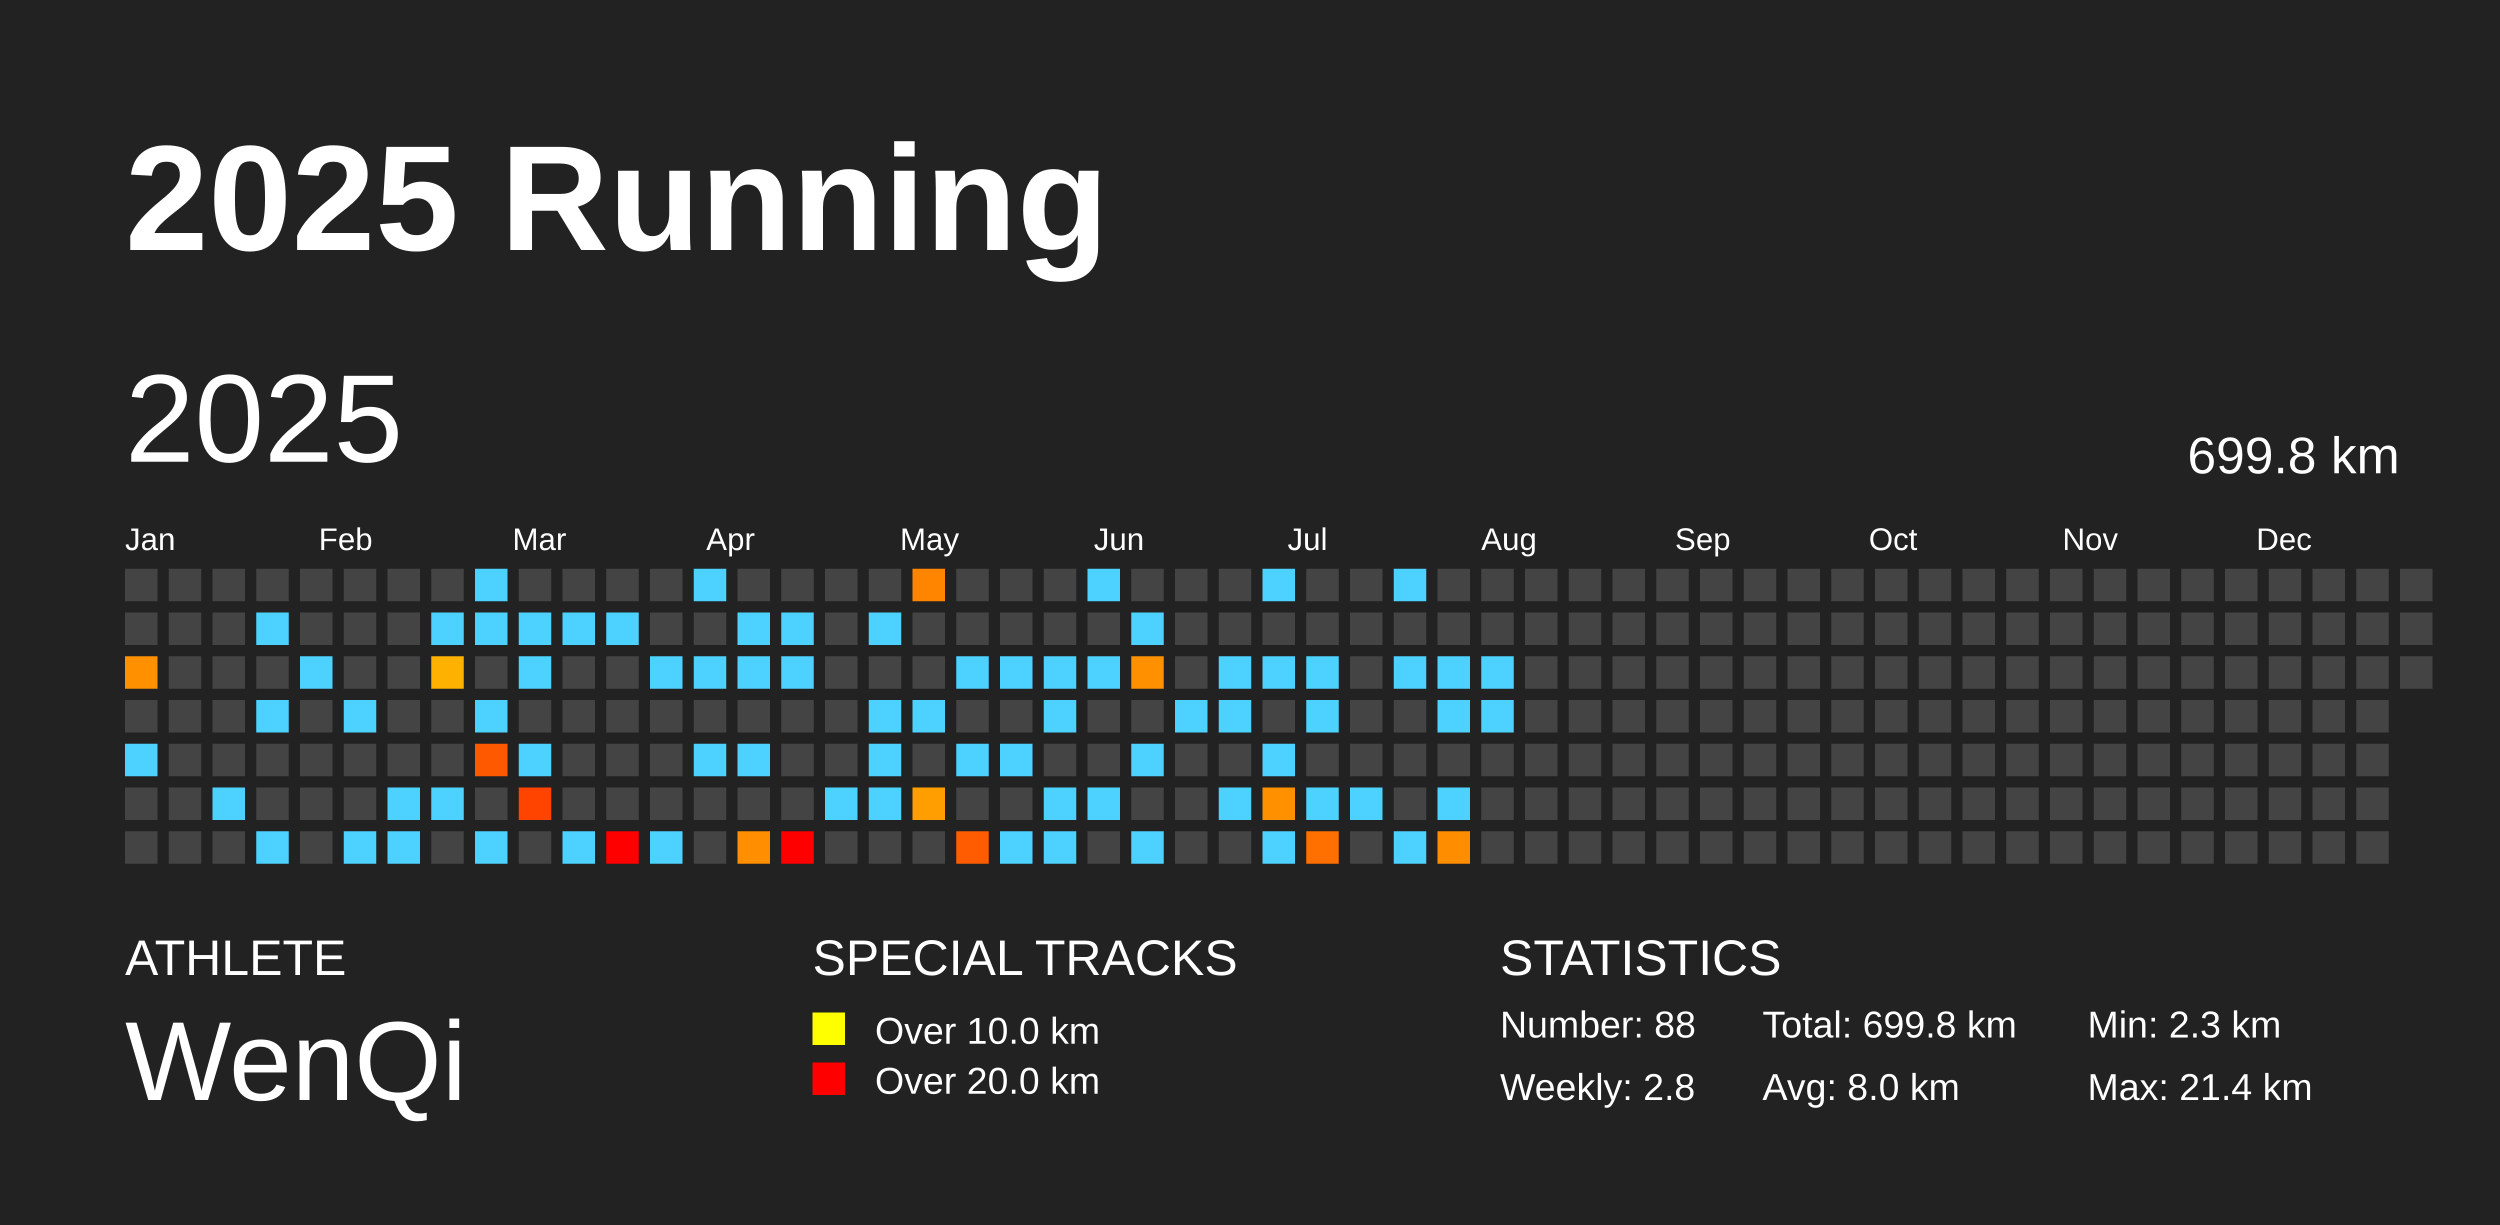
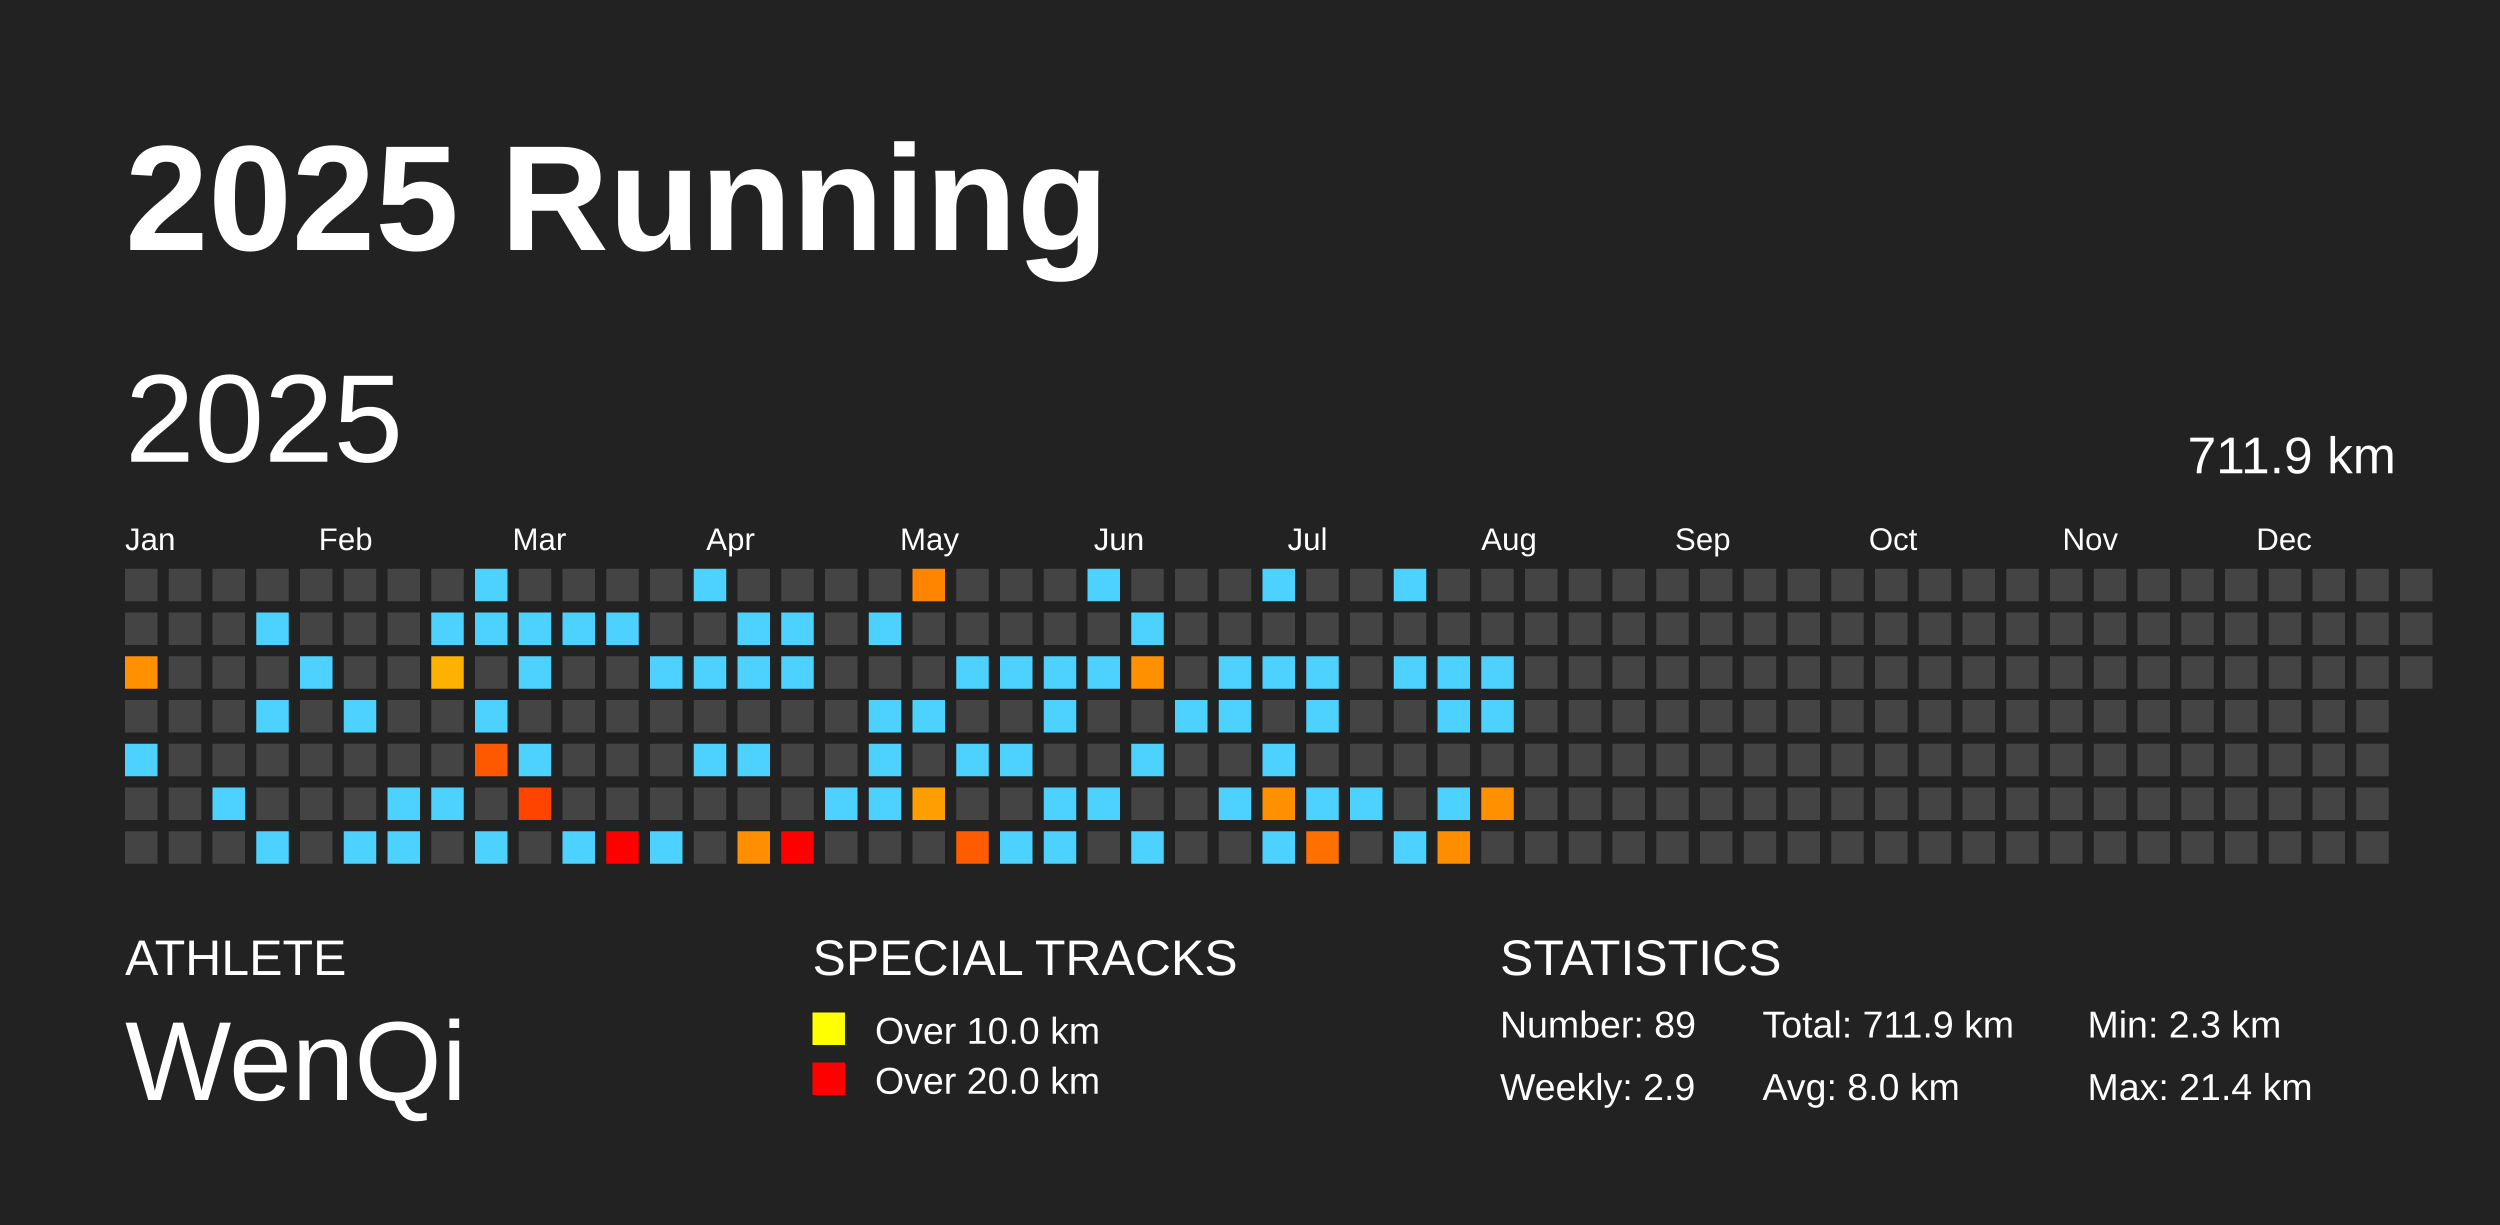
<svg xmlns="http://www.w3.org/2000/svg" baseProfile="full" height="98mm" version="1.1" viewBox="0,0,200,98" width="200mm">
  <defs />
  <rect fill="#222222" height="98" width="200" x="0" y="0" />
  <text fill="#FFFFFF" style="font-size:12px; font-family:Arial; font-weight:bold;" x="10" y="20">2025 Running</text>
  <text fill="#FFFFFF" style="font-size:4px; font-family:Arial" x="10" y="78">ATHLETE</text>
  <text fill="#FFFFFF" style="font-size:9px; font-family:Arial" x="10" y="88">WenQi</text>
  <text fill="#FFFFFF" style="font-size:4px; font-family:Arial" x="65" y="78">SPECIAL TRACKS</text>
  <rect fill="yellow" height="2.6" width="2.6" x="65" y="81" />
  <text fill="#FFFFFF" style="font-size:3px; font-family:Arial" x="70" y="83.5">Over 10.0 km</text>
  <rect fill="red" height="2.6" width="2.6" x="65" y="85" />
  <text fill="#FFFFFF" style="font-size:3px; font-family:Arial" x="70" y="87.5">Over 20.0 km</text>
  <text fill="#FFFFFF" style="font-size:4px; font-family:Arial" x="120" y="78">STATISTICS</text>
-   <text fill="#FFFFFF" style="font-size:3px; font-family:Arial" x="120" y="83">Number: 88</text>
-   <text fill="#FFFFFF" style="font-size:3px; font-family:Arial" x="120" y="88">Weekly: 2.8</text>
-   <text fill="#FFFFFF" style="font-size:3px; font-family:Arial" x="141" y="83">Total: 699.8 km</text>
+   <text fill="#FFFFFF" style="font-size:3px; font-family:Arial" x="120" y="83">Number: 89</text>
+   <text fill="#FFFFFF" style="font-size:3px; font-family:Arial" x="120" y="88">Weekly: 2.9</text>
+   <text fill="#FFFFFF" style="font-size:3px; font-family:Arial" x="141" y="83">Total: 711.9 km</text>
  <text fill="#FFFFFF" style="font-size:3px; font-family:Arial" x="141" y="88">Avg: 8.0 km</text>
  <text fill="#FFFFFF" style="font-size:3px; font-family:Arial" x="167" y="83">Min: 2.3 km</text>
  <text fill="#FFFFFF" style="font-size:3px; font-family:Arial" x="167" y="88">Max: 21.4 km</text>
  <text dominant-baseline="hanging" fill="#FFFFFF" style="font-size:10.0px; font-family:Arial;" x="10" y="30">2025</text>
-   <text dominant-baseline="hanging" fill="#FFFFFF" style="font-size:4.125px; font-family:Arial;" x="175" y="35">699.8 km</text>
+   <text dominant-baseline="hanging" fill="#FFFFFF" style="font-size:4.125px; font-family:Arial;" x="175" y="35">711.9 km</text>
  <text fill="#FFFFFF" style="font-size:2.5px; font-family:Arial" x="10.0" y="44">Jan</text>
  <text fill="#FFFFFF" style="font-size:2.5px; font-family:Arial" x="25.5" y="44">Feb</text>
  <text fill="#FFFFFF" style="font-size:2.5px; font-family:Arial" x="41.0" y="44">Mar</text>
  <text fill="#FFFFFF" style="font-size:2.5px; font-family:Arial" x="56.5" y="44">Apr</text>
  <text fill="#FFFFFF" style="font-size:2.5px; font-family:Arial" x="72.0" y="44">May</text>
  <text fill="#FFFFFF" style="font-size:2.5px; font-family:Arial" x="87.5" y="44">Jun</text>
  <text fill="#FFFFFF" style="font-size:2.5px; font-family:Arial" x="103.0" y="44">Jul</text>
  <text fill="#FFFFFF" style="font-size:2.5px; font-family:Arial" x="118.5" y="44">Aug</text>
  <text fill="#FFFFFF" style="font-size:2.5px; font-family:Arial" x="134.0" y="44">Sep</text>
  <text fill="#FFFFFF" style="font-size:2.5px; font-family:Arial" x="149.5" y="44">Oct</text>
  <text fill="#FFFFFF" style="font-size:2.5px; font-family:Arial" x="165.0" y="44">Nov</text>
  <text fill="#FFFFFF" style="font-size:2.5px; font-family:Arial" x="180.5" y="44">Dec</text>
  <rect fill="#444444" height="2.6" width="2.6" x="10.0" y="45.5" />
  <rect fill="#444444" height="2.6" width="2.6" x="10.0" y="49.0" />
  <rect fill="#ff9000" height="2.6" width="2.6" x="10.0" y="52.5" />
  <rect fill="#444444" height="2.6" width="2.6" x="10.0" y="56.0" />
  <rect fill="#4dd2ff" height="2.6" width="2.6" x="10.0" y="59.5" />
  <rect fill="#444444" height="2.6" width="2.6" x="10.0" y="63.0" />
  <rect fill="#444444" height="2.6" width="2.6" x="10.0" y="66.5" />
  <rect fill="#444444" height="2.6" width="2.6" x="13.5" y="45.5" />
  <rect fill="#444444" height="2.6" width="2.6" x="13.5" y="49.0" />
  <rect fill="#444444" height="2.6" width="2.6" x="13.5" y="52.5" />
  <rect fill="#444444" height="2.6" width="2.6" x="13.5" y="56.0" />
  <rect fill="#444444" height="2.6" width="2.6" x="13.5" y="59.5" />
  <rect fill="#444444" height="2.6" width="2.6" x="13.5" y="63.0" />
  <rect fill="#444444" height="2.6" width="2.6" x="13.5" y="66.5" />
  <rect fill="#444444" height="2.6" width="2.6" x="17.0" y="45.5" />
  <rect fill="#444444" height="2.6" width="2.6" x="17.0" y="49.0" />
  <rect fill="#444444" height="2.6" width="2.6" x="17.0" y="52.5" />
  <rect fill="#444444" height="2.6" width="2.6" x="17.0" y="56.0" />
  <rect fill="#444444" height="2.6" width="2.6" x="17.0" y="59.5" />
  <rect fill="#4dd2ff" height="2.6" width="2.6" x="17.0" y="63.0" />
  <rect fill="#444444" height="2.6" width="2.6" x="17.0" y="66.5" />
  <rect fill="#444444" height="2.6" width="2.6" x="20.5" y="45.5" />
  <rect fill="#4dd2ff" height="2.6" width="2.6" x="20.5" y="49.0" />
  <rect fill="#444444" height="2.6" width="2.6" x="20.5" y="52.5" />
  <rect fill="#4dd2ff" height="2.6" width="2.6" x="20.5" y="56.0" />
  <rect fill="#444444" height="2.6" width="2.6" x="20.5" y="59.5" />
  <rect fill="#444444" height="2.6" width="2.6" x="20.5" y="63.0" />
  <rect fill="#4dd2ff" height="2.6" width="2.6" x="20.5" y="66.5" />
  <rect fill="#444444" height="2.6" width="2.6" x="24.0" y="45.5" />
  <rect fill="#444444" height="2.6" width="2.6" x="24.0" y="49.0" />
  <rect fill="#4dd2ff" height="2.6" width="2.6" x="24.0" y="52.5" />
  <rect fill="#444444" height="2.6" width="2.6" x="24.0" y="56.0" />
  <rect fill="#444444" height="2.6" width="2.6" x="24.0" y="59.5" />
  <rect fill="#444444" height="2.6" width="2.6" x="24.0" y="63.0" />
  <rect fill="#444444" height="2.6" width="2.6" x="24.0" y="66.5" />
  <rect fill="#444444" height="2.6" width="2.6" x="27.5" y="45.5" />
  <rect fill="#444444" height="2.6" width="2.6" x="27.5" y="49.0" />
  <rect fill="#444444" height="2.6" width="2.6" x="27.5" y="52.5" />
  <rect fill="#4dd2ff" height="2.6" width="2.6" x="27.5" y="56.0" />
  <rect fill="#444444" height="2.6" width="2.6" x="27.5" y="59.5" />
  <rect fill="#444444" height="2.6" width="2.6" x="27.5" y="63.0" />
  <rect fill="#4dd2ff" height="2.6" width="2.6" x="27.5" y="66.5" />
  <rect fill="#444444" height="2.6" width="2.6" x="31.0" y="45.5" />
  <rect fill="#444444" height="2.6" width="2.6" x="31.0" y="49.0" />
  <rect fill="#444444" height="2.6" width="2.6" x="31.0" y="52.5" />
  <rect fill="#444444" height="2.6" width="2.6" x="31.0" y="56.0" />
  <rect fill="#444444" height="2.6" width="2.6" x="31.0" y="59.5" />
  <rect fill="#4dd2ff" height="2.6" width="2.6" x="31.0" y="63.0" />
  <rect fill="#4dd2ff" height="2.6" width="2.6" x="31.0" y="66.5" />
  <rect fill="#444444" height="2.6" width="2.6" x="34.5" y="45.5" />
  <rect fill="#4dd2ff" height="2.6" width="2.6" x="34.5" y="49.0" />
  <rect fill="#ffb100" height="2.6" width="2.6" x="34.5" y="52.5" />
  <rect fill="#444444" height="2.6" width="2.6" x="34.5" y="56.0" />
  <rect fill="#444444" height="2.6" width="2.6" x="34.5" y="59.5" />
  <rect fill="#4dd2ff" height="2.6" width="2.6" x="34.5" y="63.0" />
  <rect fill="#444444" height="2.6" width="2.6" x="34.5" y="66.5" />
  <rect fill="#4dd2ff" height="2.6" width="2.6" x="38.0" y="45.5" />
  <rect fill="#4dd2ff" height="2.6" width="2.6" x="38.0" y="49.0" />
  <rect fill="#444444" height="2.6" width="2.6" x="38.0" y="52.5" />
  <rect fill="#4dd2ff" height="2.6" width="2.6" x="38.0" y="56.0" />
  <rect fill="#ff5900" height="2.6" width="2.6" x="38.0" y="59.5" />
  <rect fill="#444444" height="2.6" width="2.6" x="38.0" y="63.0" />
  <rect fill="#4dd2ff" height="2.6" width="2.6" x="38.0" y="66.5" />
  <rect fill="#444444" height="2.6" width="2.6" x="41.5" y="45.5" />
  <rect fill="#4dd2ff" height="2.6" width="2.6" x="41.5" y="49.0" />
  <rect fill="#4dd2ff" height="2.6" width="2.6" x="41.5" y="52.5" />
  <rect fill="#444444" height="2.6" width="2.6" x="41.5" y="56.0" />
  <rect fill="#4dd2ff" height="2.6" width="2.6" x="41.5" y="59.5" />
  <rect fill="#ff4400" height="2.6" width="2.6" x="41.5" y="63.0" />
  <rect fill="#444444" height="2.6" width="2.6" x="41.5" y="66.5" />
  <rect fill="#444444" height="2.6" width="2.6" x="45.0" y="45.5" />
  <rect fill="#4dd2ff" height="2.6" width="2.6" x="45.0" y="49.0" />
  <rect fill="#444444" height="2.6" width="2.6" x="45.0" y="52.5" />
  <rect fill="#444444" height="2.6" width="2.6" x="45.0" y="56.0" />
  <rect fill="#444444" height="2.6" width="2.6" x="45.0" y="59.5" />
  <rect fill="#444444" height="2.6" width="2.6" x="45.0" y="63.0" />
  <rect fill="#4dd2ff" height="2.6" width="2.6" x="45.0" y="66.5" />
  <rect fill="#444444" height="2.6" width="2.6" x="48.5" y="45.5" />
  <rect fill="#4dd2ff" height="2.6" width="2.6" x="48.5" y="49.0" />
  <rect fill="#444444" height="2.6" width="2.6" x="48.5" y="52.5" />
  <rect fill="#444444" height="2.6" width="2.6" x="48.5" y="56.0" />
  <rect fill="#444444" height="2.6" width="2.6" x="48.5" y="59.5" />
  <rect fill="#444444" height="2.6" width="2.6" x="48.5" y="63.0" />
  <rect fill="red" height="2.6" width="2.6" x="48.5" y="66.5" />
  <rect fill="#444444" height="2.6" width="2.6" x="52.0" y="45.5" />
  <rect fill="#444444" height="2.6" width="2.6" x="52.0" y="49.0" />
  <rect fill="#4dd2ff" height="2.6" width="2.6" x="52.0" y="52.5" />
  <rect fill="#444444" height="2.6" width="2.6" x="52.0" y="56.0" />
  <rect fill="#444444" height="2.6" width="2.6" x="52.0" y="59.5" />
  <rect fill="#444444" height="2.6" width="2.6" x="52.0" y="63.0" />
  <rect fill="#4dd2ff" height="2.6" width="2.6" x="52.0" y="66.5" />
  <rect fill="#4dd2ff" height="2.6" width="2.6" x="55.5" y="45.5" />
  <rect fill="#444444" height="2.6" width="2.6" x="55.5" y="49.0" />
  <rect fill="#4dd2ff" height="2.6" width="2.6" x="55.5" y="52.5" />
  <rect fill="#444444" height="2.6" width="2.6" x="55.5" y="56.0" />
  <rect fill="#4dd2ff" height="2.6" width="2.6" x="55.5" y="59.5" />
  <rect fill="#444444" height="2.6" width="2.6" x="55.5" y="63.0" />
  <rect fill="#444444" height="2.6" width="2.6" x="55.5" y="66.5" />
  <rect fill="#444444" height="2.6" width="2.6" x="59.0" y="45.5" />
  <rect fill="#4dd2ff" height="2.6" width="2.6" x="59.0" y="49.0" />
  <rect fill="#4dd2ff" height="2.6" width="2.6" x="59.0" y="52.5" />
  <rect fill="#444444" height="2.6" width="2.6" x="59.0" y="56.0" />
  <rect fill="#4dd2ff" height="2.6" width="2.6" x="59.0" y="59.5" />
  <rect fill="#444444" height="2.6" width="2.6" x="59.0" y="63.0" />
  <rect fill="#ff8e00" height="2.6" width="2.6" x="59.0" y="66.5" />
  <rect fill="#444444" height="2.6" width="2.6" x="62.5" y="45.5" />
  <rect fill="#4dd2ff" height="2.6" width="2.6" x="62.5" y="49.0" />
  <rect fill="#4dd2ff" height="2.6" width="2.6" x="62.5" y="52.5" />
  <rect fill="#444444" height="2.6" width="2.6" x="62.5" y="56.0" />
  <rect fill="#444444" height="2.6" width="2.6" x="62.5" y="59.5" />
  <rect fill="#444444" height="2.6" width="2.6" x="62.5" y="63.0" />
  <rect fill="red" height="2.6" width="2.6" x="62.5" y="66.5" />
  <rect fill="#444444" height="2.6" width="2.6" x="66.0" y="45.5" />
  <rect fill="#444444" height="2.6" width="2.6" x="66.0" y="49.0" />
  <rect fill="#444444" height="2.6" width="2.6" x="66.0" y="52.5" />
  <rect fill="#444444" height="2.6" width="2.6" x="66.0" y="56.0" />
  <rect fill="#444444" height="2.6" width="2.6" x="66.0" y="59.5" />
  <rect fill="#4dd2ff" height="2.6" width="2.6" x="66.0" y="63.0" />
  <rect fill="#444444" height="2.6" width="2.6" x="66.0" y="66.5" />
  <rect fill="#444444" height="2.6" width="2.6" x="69.5" y="45.5" />
  <rect fill="#4dd2ff" height="2.6" width="2.6" x="69.5" y="49.0" />
  <rect fill="#444444" height="2.6" width="2.6" x="69.5" y="52.5" />
  <rect fill="#4dd2ff" height="2.6" width="2.6" x="69.5" y="56.0" />
  <rect fill="#4dd2ff" height="2.6" width="2.6" x="69.5" y="59.5" />
  <rect fill="#4dd2ff" height="2.6" width="2.6" x="69.5" y="63.0" />
  <rect fill="#444444" height="2.6" width="2.6" x="69.5" y="66.5" />
  <rect fill="#ff8500" height="2.6" width="2.6" x="73.0" y="45.5" />
  <rect fill="#444444" height="2.6" width="2.6" x="73.0" y="49.0" />
  <rect fill="#444444" height="2.6" width="2.6" x="73.0" y="52.5" />
  <rect fill="#4dd2ff" height="2.6" width="2.6" x="73.0" y="56.0" />
  <rect fill="#444444" height="2.6" width="2.6" x="73.0" y="59.5" />
  <rect fill="#ff9e00" height="2.6" width="2.6" x="73.0" y="63.0" />
  <rect fill="#444444" height="2.6" width="2.6" x="73.0" y="66.5" />
  <rect fill="#444444" height="2.6" width="2.6" x="76.5" y="45.5" />
  <rect fill="#444444" height="2.6" width="2.6" x="76.5" y="49.0" />
  <rect fill="#4dd2ff" height="2.6" width="2.6" x="76.5" y="52.5" />
  <rect fill="#444444" height="2.6" width="2.6" x="76.5" y="56.0" />
  <rect fill="#4dd2ff" height="2.6" width="2.6" x="76.5" y="59.5" />
  <rect fill="#444444" height="2.6" width="2.6" x="76.5" y="63.0" />
  <rect fill="#ff5b00" height="2.6" width="2.6" x="76.5" y="66.5" />
  <rect fill="#444444" height="2.6" width="2.6" x="80.0" y="45.5" />
  <rect fill="#444444" height="2.6" width="2.6" x="80.0" y="49.0" />
  <rect fill="#4dd2ff" height="2.6" width="2.6" x="80.0" y="52.5" />
  <rect fill="#444444" height="2.6" width="2.6" x="80.0" y="56.0" />
  <rect fill="#4dd2ff" height="2.6" width="2.6" x="80.0" y="59.5" />
  <rect fill="#444444" height="2.6" width="2.6" x="80.0" y="63.0" />
  <rect fill="#4dd2ff" height="2.6" width="2.6" x="80.0" y="66.5" />
  <rect fill="#444444" height="2.6" width="2.6" x="83.5" y="45.5" />
  <rect fill="#444444" height="2.6" width="2.6" x="83.5" y="49.0" />
  <rect fill="#4dd2ff" height="2.6" width="2.6" x="83.5" y="52.5" />
  <rect fill="#4dd2ff" height="2.6" width="2.6" x="83.5" y="56.0" />
  <rect fill="#444444" height="2.6" width="2.6" x="83.5" y="59.5" />
  <rect fill="#4dd2ff" height="2.6" width="2.6" x="83.5" y="63.0" />
  <rect fill="#4dd2ff" height="2.6" width="2.6" x="83.5" y="66.5" />
  <rect fill="#4dd2ff" height="2.6" width="2.6" x="87.0" y="45.5" />
  <rect fill="#444444" height="2.6" width="2.6" x="87.0" y="49.0" />
  <rect fill="#4dd2ff" height="2.6" width="2.6" x="87.0" y="52.5" />
  <rect fill="#444444" height="2.6" width="2.6" x="87.0" y="56.0" />
  <rect fill="#444444" height="2.6" width="2.6" x="87.0" y="59.5" />
  <rect fill="#4dd2ff" height="2.6" width="2.6" x="87.0" y="63.0" />
  <rect fill="#444444" height="2.6" width="2.6" x="87.0" y="66.5" />
  <rect fill="#444444" height="2.6" width="2.6" x="90.5" y="45.5" />
  <rect fill="#4dd2ff" height="2.6" width="2.6" x="90.5" y="49.0" />
  <rect fill="#ff9000" height="2.6" width="2.6" x="90.5" y="52.5" />
  <rect fill="#444444" height="2.6" width="2.6" x="90.5" y="56.0" />
  <rect fill="#4dd2ff" height="2.6" width="2.6" x="90.5" y="59.5" />
  <rect fill="#444444" height="2.6" width="2.6" x="90.5" y="63.0" />
  <rect fill="#4dd2ff" height="2.6" width="2.6" x="90.5" y="66.5" />
  <rect fill="#444444" height="2.6" width="2.6" x="94.0" y="45.5" />
  <rect fill="#444444" height="2.6" width="2.6" x="94.0" y="49.0" />
  <rect fill="#444444" height="2.6" width="2.6" x="94.0" y="52.5" />
  <rect fill="#4dd2ff" height="2.6" width="2.6" x="94.0" y="56.0" />
  <rect fill="#444444" height="2.6" width="2.6" x="94.0" y="59.5" />
  <rect fill="#444444" height="2.6" width="2.6" x="94.0" y="63.0" />
  <rect fill="#444444" height="2.6" width="2.6" x="94.0" y="66.5" />
  <rect fill="#444444" height="2.6" width="2.6" x="97.5" y="45.5" />
  <rect fill="#444444" height="2.6" width="2.6" x="97.5" y="49.0" />
  <rect fill="#4dd2ff" height="2.6" width="2.6" x="97.5" y="52.5" />
  <rect fill="#4dd2ff" height="2.6" width="2.6" x="97.5" y="56.0" />
  <rect fill="#444444" height="2.6" width="2.6" x="97.5" y="59.5" />
  <rect fill="#4dd2ff" height="2.6" width="2.6" x="97.5" y="63.0" />
  <rect fill="#444444" height="2.6" width="2.6" x="97.5" y="66.5" />
  <rect fill="#4dd2ff" height="2.6" width="2.6" x="101.0" y="45.5" />
  <rect fill="#444444" height="2.6" width="2.6" x="101.0" y="49.0" />
  <rect fill="#4dd2ff" height="2.6" width="2.6" x="101.0" y="52.5" />
  <rect fill="#444444" height="2.6" width="2.6" x="101.0" y="56.0" />
  <rect fill="#4dd2ff" height="2.6" width="2.6" x="101.0" y="59.5" />
  <rect fill="#ff9000" height="2.6" width="2.6" x="101.0" y="63.0" />
  <rect fill="#4dd2ff" height="2.6" width="2.6" x="101.0" y="66.5" />
  <rect fill="#444444" height="2.6" width="2.6" x="104.5" y="45.5" />
  <rect fill="#444444" height="2.6" width="2.6" x="104.5" y="49.0" />
  <rect fill="#4dd2ff" height="2.6" width="2.6" x="104.5" y="52.5" />
  <rect fill="#4dd2ff" height="2.6" width="2.6" x="104.5" y="56.0" />
  <rect fill="#444444" height="2.6" width="2.6" x="104.5" y="59.5" />
  <rect fill="#4dd2ff" height="2.6" width="2.6" x="104.5" y="63.0" />
  <rect fill="#ff7000" height="2.6" width="2.6" x="104.5" y="66.5" />
  <rect fill="#444444" height="2.6" width="2.6" x="108.0" y="45.5" />
  <rect fill="#444444" height="2.6" width="2.6" x="108.0" y="49.0" />
  <rect fill="#444444" height="2.6" width="2.6" x="108.0" y="52.5" />
  <rect fill="#444444" height="2.6" width="2.6" x="108.0" y="56.0" />
  <rect fill="#444444" height="2.6" width="2.6" x="108.0" y="59.5" />
  <rect fill="#4dd2ff" height="2.6" width="2.6" x="108.0" y="63.0" />
  <rect fill="#444444" height="2.6" width="2.6" x="108.0" y="66.5" />
  <rect fill="#4dd2ff" height="2.6" width="2.6" x="111.5" y="45.5" />
  <rect fill="#444444" height="2.6" width="2.6" x="111.5" y="49.0" />
  <rect fill="#4dd2ff" height="2.6" width="2.6" x="111.5" y="52.5" />
  <rect fill="#444444" height="2.6" width="2.6" x="111.5" y="56.0" />
  <rect fill="#444444" height="2.6" width="2.6" x="111.5" y="59.5" />
  <rect fill="#444444" height="2.6" width="2.6" x="111.5" y="63.0" />
  <rect fill="#4dd2ff" height="2.6" width="2.6" x="111.5" y="66.5" />
  <rect fill="#444444" height="2.6" width="2.6" x="115.0" y="45.5" />
  <rect fill="#444444" height="2.6" width="2.6" x="115.0" y="49.0" />
  <rect fill="#4dd2ff" height="2.6" width="2.6" x="115.0" y="52.5" />
  <rect fill="#4dd2ff" height="2.6" width="2.6" x="115.0" y="56.0" />
  <rect fill="#444444" height="2.6" width="2.6" x="115.0" y="59.5" />
  <rect fill="#4dd2ff" height="2.6" width="2.6" x="115.0" y="63.0" />
  <rect fill="#ff8d00" height="2.6" width="2.6" x="115.0" y="66.5" />
  <rect fill="#444444" height="2.6" width="2.6" x="118.5" y="45.5" />
  <rect fill="#444444" height="2.6" width="2.6" x="118.5" y="49.0" />
  <rect fill="#4dd2ff" height="2.6" width="2.6" x="118.5" y="52.5" />
  <rect fill="#4dd2ff" height="2.6" width="2.6" x="118.5" y="56.0" />
  <rect fill="#444444" height="2.6" width="2.6" x="118.5" y="59.5" />
-   <rect fill="#444444" height="2.6" width="2.6" x="118.5" y="63.0" />
+   <rect fill="#ff9000" height="2.6" width="2.6" x="118.5" y="63.0" />
  <rect fill="#444444" height="2.6" width="2.6" x="118.5" y="66.5" />
  <rect fill="#444444" height="2.6" width="2.6" x="122.0" y="45.5" />
  <rect fill="#444444" height="2.6" width="2.6" x="122.0" y="49.0" />
  <rect fill="#444444" height="2.6" width="2.6" x="122.0" y="52.5" />
  <rect fill="#444444" height="2.6" width="2.6" x="122.0" y="56.0" />
  <rect fill="#444444" height="2.6" width="2.6" x="122.0" y="59.5" />
  <rect fill="#444444" height="2.6" width="2.6" x="122.0" y="63.0" />
  <rect fill="#444444" height="2.6" width="2.6" x="122.0" y="66.5" />
  <rect fill="#444444" height="2.6" width="2.6" x="125.5" y="45.5" />
  <rect fill="#444444" height="2.6" width="2.6" x="125.5" y="49.0" />
  <rect fill="#444444" height="2.6" width="2.6" x="125.5" y="52.5" />
  <rect fill="#444444" height="2.6" width="2.6" x="125.5" y="56.0" />
  <rect fill="#444444" height="2.6" width="2.6" x="125.5" y="59.5" />
  <rect fill="#444444" height="2.6" width="2.6" x="125.5" y="63.0" />
  <rect fill="#444444" height="2.6" width="2.6" x="125.5" y="66.5" />
  <rect fill="#444444" height="2.6" width="2.6" x="129.0" y="45.5" />
  <rect fill="#444444" height="2.6" width="2.6" x="129.0" y="49.0" />
  <rect fill="#444444" height="2.6" width="2.6" x="129.0" y="52.5" />
  <rect fill="#444444" height="2.6" width="2.6" x="129.0" y="56.0" />
  <rect fill="#444444" height="2.6" width="2.6" x="129.0" y="59.5" />
  <rect fill="#444444" height="2.6" width="2.6" x="129.0" y="63.0" />
  <rect fill="#444444" height="2.6" width="2.6" x="129.0" y="66.5" />
  <rect fill="#444444" height="2.6" width="2.6" x="132.5" y="45.5" />
  <rect fill="#444444" height="2.6" width="2.6" x="132.5" y="49.0" />
  <rect fill="#444444" height="2.6" width="2.6" x="132.5" y="52.5" />
  <rect fill="#444444" height="2.6" width="2.6" x="132.5" y="56.0" />
  <rect fill="#444444" height="2.6" width="2.6" x="132.5" y="59.5" />
  <rect fill="#444444" height="2.6" width="2.6" x="132.5" y="63.0" />
  <rect fill="#444444" height="2.6" width="2.6" x="132.5" y="66.5" />
  <rect fill="#444444" height="2.6" width="2.6" x="136.0" y="45.5" />
  <rect fill="#444444" height="2.6" width="2.6" x="136.0" y="49.0" />
  <rect fill="#444444" height="2.6" width="2.6" x="136.0" y="52.5" />
  <rect fill="#444444" height="2.6" width="2.6" x="136.0" y="56.0" />
  <rect fill="#444444" height="2.6" width="2.6" x="136.0" y="59.5" />
  <rect fill="#444444" height="2.6" width="2.6" x="136.0" y="63.0" />
  <rect fill="#444444" height="2.6" width="2.6" x="136.0" y="66.5" />
  <rect fill="#444444" height="2.6" width="2.6" x="139.5" y="45.5" />
  <rect fill="#444444" height="2.6" width="2.6" x="139.5" y="49.0" />
  <rect fill="#444444" height="2.6" width="2.6" x="139.5" y="52.5" />
  <rect fill="#444444" height="2.6" width="2.6" x="139.5" y="56.0" />
  <rect fill="#444444" height="2.6" width="2.6" x="139.5" y="59.5" />
  <rect fill="#444444" height="2.6" width="2.6" x="139.5" y="63.0" />
  <rect fill="#444444" height="2.6" width="2.6" x="139.5" y="66.5" />
  <rect fill="#444444" height="2.6" width="2.6" x="143.0" y="45.5" />
  <rect fill="#444444" height="2.6" width="2.6" x="143.0" y="49.0" />
  <rect fill="#444444" height="2.6" width="2.6" x="143.0" y="52.5" />
  <rect fill="#444444" height="2.6" width="2.6" x="143.0" y="56.0" />
  <rect fill="#444444" height="2.6" width="2.6" x="143.0" y="59.5" />
  <rect fill="#444444" height="2.6" width="2.6" x="143.0" y="63.0" />
  <rect fill="#444444" height="2.6" width="2.6" x="143.0" y="66.5" />
  <rect fill="#444444" height="2.6" width="2.6" x="146.5" y="45.5" />
  <rect fill="#444444" height="2.6" width="2.6" x="146.5" y="49.0" />
  <rect fill="#444444" height="2.6" width="2.6" x="146.5" y="52.5" />
  <rect fill="#444444" height="2.6" width="2.6" x="146.5" y="56.0" />
  <rect fill="#444444" height="2.6" width="2.6" x="146.5" y="59.5" />
  <rect fill="#444444" height="2.6" width="2.6" x="146.5" y="63.0" />
  <rect fill="#444444" height="2.6" width="2.6" x="146.5" y="66.5" />
  <rect fill="#444444" height="2.6" width="2.6" x="150.0" y="45.5" />
  <rect fill="#444444" height="2.6" width="2.6" x="150.0" y="49.0" />
  <rect fill="#444444" height="2.6" width="2.6" x="150.0" y="52.5" />
  <rect fill="#444444" height="2.6" width="2.6" x="150.0" y="56.0" />
  <rect fill="#444444" height="2.6" width="2.6" x="150.0" y="59.5" />
  <rect fill="#444444" height="2.6" width="2.6" x="150.0" y="63.0" />
  <rect fill="#444444" height="2.6" width="2.6" x="150.0" y="66.5" />
  <rect fill="#444444" height="2.6" width="2.6" x="153.5" y="45.5" />
  <rect fill="#444444" height="2.6" width="2.6" x="153.5" y="49.0" />
  <rect fill="#444444" height="2.6" width="2.6" x="153.5" y="52.5" />
  <rect fill="#444444" height="2.6" width="2.6" x="153.5" y="56.0" />
  <rect fill="#444444" height="2.6" width="2.6" x="153.5" y="59.5" />
  <rect fill="#444444" height="2.6" width="2.6" x="153.5" y="63.0" />
  <rect fill="#444444" height="2.6" width="2.6" x="153.5" y="66.5" />
  <rect fill="#444444" height="2.6" width="2.6" x="157.0" y="45.5" />
  <rect fill="#444444" height="2.6" width="2.6" x="157.0" y="49.0" />
  <rect fill="#444444" height="2.6" width="2.6" x="157.0" y="52.5" />
  <rect fill="#444444" height="2.6" width="2.6" x="157.0" y="56.0" />
  <rect fill="#444444" height="2.6" width="2.6" x="157.0" y="59.5" />
  <rect fill="#444444" height="2.6" width="2.6" x="157.0" y="63.0" />
  <rect fill="#444444" height="2.6" width="2.6" x="157.0" y="66.5" />
  <rect fill="#444444" height="2.6" width="2.6" x="160.5" y="45.5" />
  <rect fill="#444444" height="2.6" width="2.6" x="160.5" y="49.0" />
  <rect fill="#444444" height="2.6" width="2.6" x="160.5" y="52.5" />
  <rect fill="#444444" height="2.6" width="2.6" x="160.5" y="56.0" />
  <rect fill="#444444" height="2.6" width="2.6" x="160.5" y="59.5" />
  <rect fill="#444444" height="2.6" width="2.6" x="160.5" y="63.0" />
  <rect fill="#444444" height="2.6" width="2.6" x="160.5" y="66.5" />
  <rect fill="#444444" height="2.6" width="2.6" x="164.0" y="45.5" />
  <rect fill="#444444" height="2.6" width="2.6" x="164.0" y="49.0" />
  <rect fill="#444444" height="2.6" width="2.6" x="164.0" y="52.5" />
  <rect fill="#444444" height="2.6" width="2.6" x="164.0" y="56.0" />
  <rect fill="#444444" height="2.6" width="2.6" x="164.0" y="59.5" />
  <rect fill="#444444" height="2.6" width="2.6" x="164.0" y="63.0" />
  <rect fill="#444444" height="2.6" width="2.6" x="164.0" y="66.5" />
  <rect fill="#444444" height="2.6" width="2.6" x="167.5" y="45.5" />
  <rect fill="#444444" height="2.6" width="2.6" x="167.5" y="49.0" />
  <rect fill="#444444" height="2.6" width="2.6" x="167.5" y="52.5" />
  <rect fill="#444444" height="2.6" width="2.6" x="167.5" y="56.0" />
  <rect fill="#444444" height="2.6" width="2.6" x="167.5" y="59.5" />
  <rect fill="#444444" height="2.6" width="2.6" x="167.5" y="63.0" />
  <rect fill="#444444" height="2.6" width="2.6" x="167.5" y="66.5" />
  <rect fill="#444444" height="2.6" width="2.6" x="171.0" y="45.5" />
  <rect fill="#444444" height="2.6" width="2.6" x="171.0" y="49.0" />
  <rect fill="#444444" height="2.6" width="2.6" x="171.0" y="52.5" />
  <rect fill="#444444" height="2.6" width="2.6" x="171.0" y="56.0" />
  <rect fill="#444444" height="2.6" width="2.6" x="171.0" y="59.5" />
  <rect fill="#444444" height="2.6" width="2.6" x="171.0" y="63.0" />
  <rect fill="#444444" height="2.6" width="2.6" x="171.0" y="66.5" />
  <rect fill="#444444" height="2.6" width="2.6" x="174.5" y="45.5" />
  <rect fill="#444444" height="2.6" width="2.6" x="174.5" y="49.0" />
  <rect fill="#444444" height="2.6" width="2.6" x="174.5" y="52.5" />
  <rect fill="#444444" height="2.6" width="2.6" x="174.5" y="56.0" />
  <rect fill="#444444" height="2.6" width="2.6" x="174.5" y="59.5" />
  <rect fill="#444444" height="2.6" width="2.6" x="174.5" y="63.0" />
  <rect fill="#444444" height="2.6" width="2.6" x="174.5" y="66.5" />
  <rect fill="#444444" height="2.6" width="2.6" x="178.0" y="45.5" />
  <rect fill="#444444" height="2.6" width="2.6" x="178.0" y="49.0" />
  <rect fill="#444444" height="2.6" width="2.6" x="178.0" y="52.5" />
  <rect fill="#444444" height="2.6" width="2.6" x="178.0" y="56.0" />
  <rect fill="#444444" height="2.6" width="2.6" x="178.0" y="59.5" />
  <rect fill="#444444" height="2.6" width="2.6" x="178.0" y="63.0" />
  <rect fill="#444444" height="2.6" width="2.6" x="178.0" y="66.5" />
  <rect fill="#444444" height="2.6" width="2.6" x="181.5" y="45.5" />
  <rect fill="#444444" height="2.6" width="2.6" x="181.5" y="49.0" />
  <rect fill="#444444" height="2.6" width="2.6" x="181.5" y="52.5" />
  <rect fill="#444444" height="2.6" width="2.6" x="181.5" y="56.0" />
  <rect fill="#444444" height="2.6" width="2.6" x="181.5" y="59.5" />
  <rect fill="#444444" height="2.6" width="2.6" x="181.5" y="63.0" />
  <rect fill="#444444" height="2.6" width="2.6" x="181.5" y="66.5" />
  <rect fill="#444444" height="2.6" width="2.6" x="185.0" y="45.5" />
  <rect fill="#444444" height="2.6" width="2.6" x="185.0" y="49.0" />
  <rect fill="#444444" height="2.6" width="2.6" x="185.0" y="52.5" />
  <rect fill="#444444" height="2.6" width="2.6" x="185.0" y="56.0" />
  <rect fill="#444444" height="2.6" width="2.6" x="185.0" y="59.5" />
  <rect fill="#444444" height="2.6" width="2.6" x="185.0" y="63.0" />
  <rect fill="#444444" height="2.6" width="2.6" x="185.0" y="66.5" />
  <rect fill="#444444" height="2.6" width="2.6" x="188.5" y="45.5" />
  <rect fill="#444444" height="2.6" width="2.6" x="188.5" y="49.0" />
  <rect fill="#444444" height="2.6" width="2.6" x="188.5" y="52.5" />
  <rect fill="#444444" height="2.6" width="2.6" x="188.5" y="56.0" />
  <rect fill="#444444" height="2.6" width="2.6" x="188.5" y="59.5" />
  <rect fill="#444444" height="2.6" width="2.6" x="188.5" y="63.0" />
  <rect fill="#444444" height="2.6" width="2.6" x="188.5" y="66.5" />
  <rect fill="#444444" height="2.6" width="2.6" x="192.0" y="45.5" />
  <rect fill="#444444" height="2.6" width="2.6" x="192.0" y="49.0" />
  <rect fill="#444444" height="2.6" width="2.6" x="192.0" y="52.5" />
</svg>
